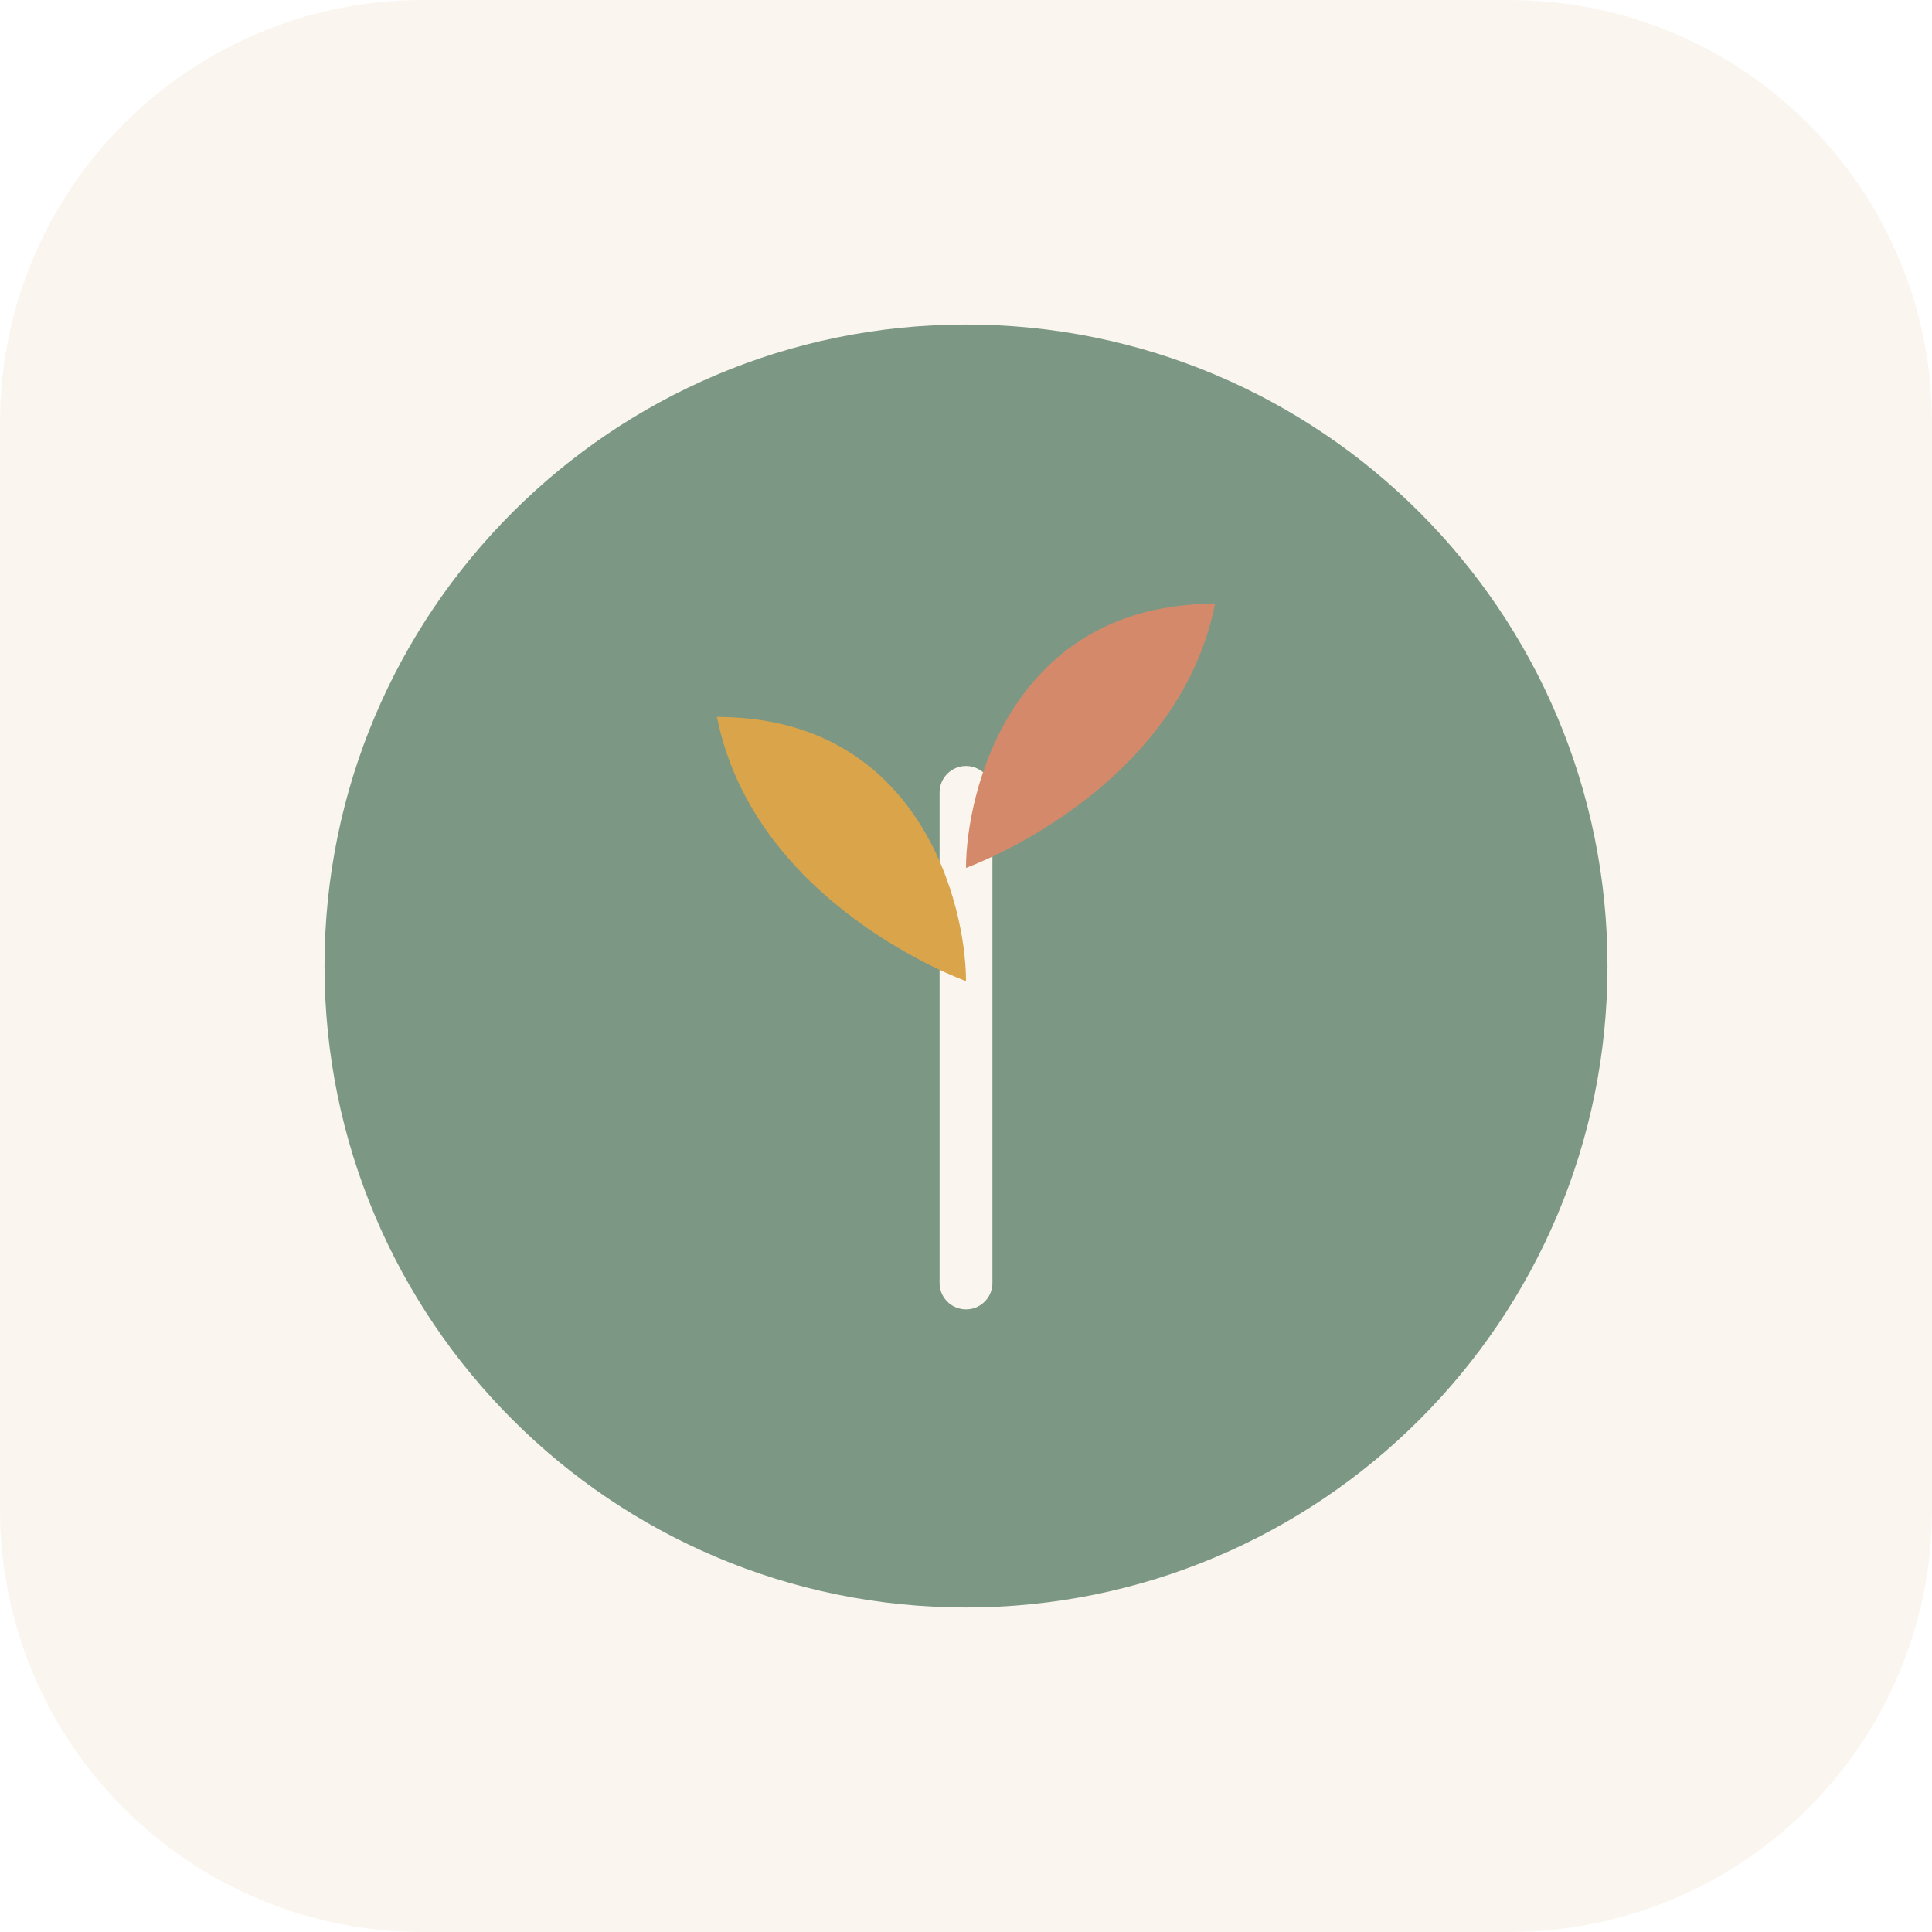
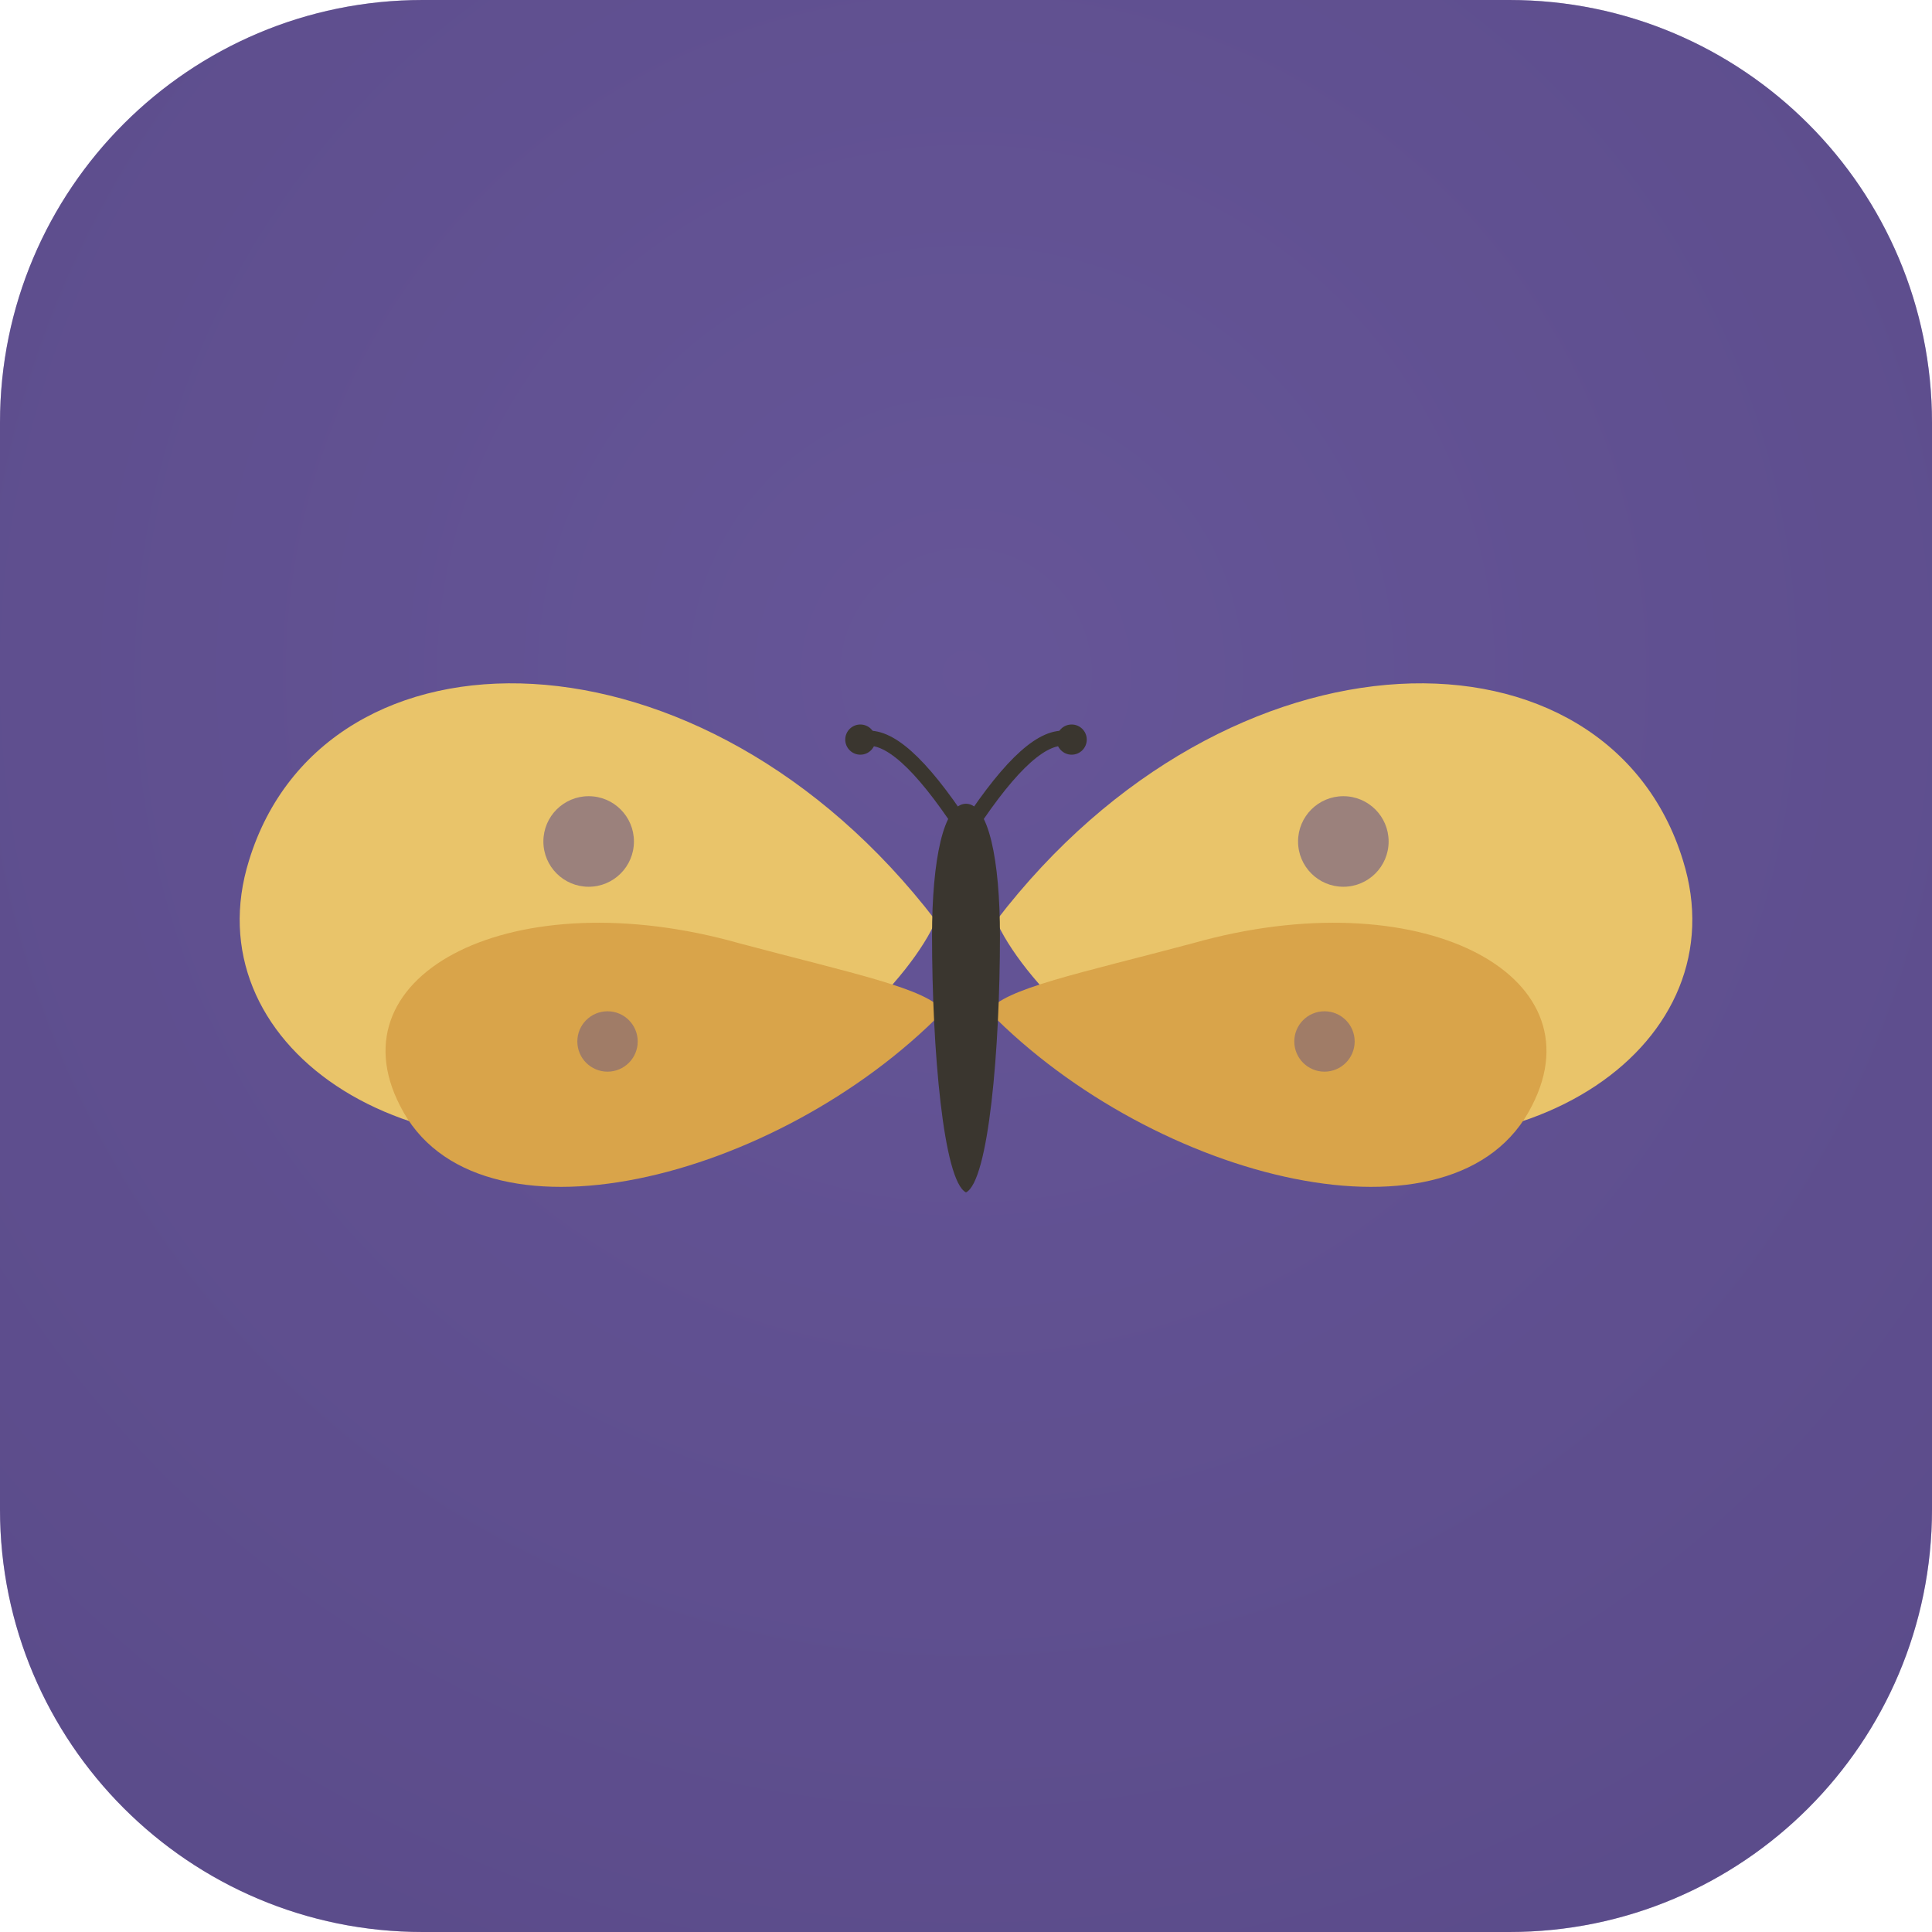
<svg xmlns="http://www.w3.org/2000/svg" viewBox="0 0 512 512">
-   <rect width="512" height="512" rx="112" fill="#FAF6EF" />
-   <circle cx="256" cy="256" r="170" fill="#7C9885" />
-   <path d="M256 340 C256 340 256 240 256 210" stroke="#FAF6EF" stroke-width="14" stroke-linecap="round" />
-   <path d="M256 260 C256 260 200 240 190 190 C244 190 256 240 256 260 Z" fill="#D9A44A" />
-   <path d="M256 230 C256 230 312 210 322 160 C268 160 256 210 256 230 Z" fill="#D48A6A" />
+   <rect width="512" height="512" rx="112" fill="#5B4B8A" />
+   <rect width="512" height="512" rx="112" fill="url(#bgGradient)" opacity="0.35" />
+   <defs>
+     <radialGradient id="bgGradient" cx="50%" cy="35%" r="75%">
+       <stop offset="0%" stop-color="#7A68B0" />
+       <stop offset="100%" stop-color="#5B4B8A" />
+     </radialGradient>
+   </defs>
+   <g transform="translate(256,258)">
+     <path d="M -8,-14 C -70,-95 -170,-95 -190,-30 C -205,18 -150,58 -80,40 C -40,30 -14,0 -8,-14 Z" fill="#E9C46A" />
+     <path d="M 8,-14 C 70,-95 170,-95 190,-30 C 205,18 150,58 80,40 C 40,30 14,0 8,-14 Z" fill="#E9C46A" />
+     <path d="M -6,10 C -50,55 -130,75 -150,35 C -168,0 -120,-25 -60,-8 C -30,0 -10,4 -6,10 Z" fill="#D9A44A" />
+     <path d="M 6,10 C 50,55 130,75 150,35 C 168,0 120,-25 60,-8 C 30,0 10,4 6,10 Z" fill="#D9A44A" />
+     <circle cx="-100" cy="-35" r="12" fill="#5B4B8A" opacity="0.55" />
+     <circle cx="100" cy="-35" r="12" fill="#5B4B8A" opacity="0.55" />
+     <circle cx="-95" cy="18" r="8" fill="#5B4B8A" opacity="0.45" />
+     <circle cx="95" cy="18" r="8" fill="#5B4B8A" opacity="0.45" />
+     <path d="M 0,-45 C 6,-45 9,-30 9,-10 C 9,20 6,55 0,58 C -6,55 -9,20 -9,-10 C -9,-30 -6,-45 0,-45 Z" fill="#3A362F" />
+     <path d="M -3,-42 C -14,-58 -22,-64 -28,-62" stroke="#3A362F" stroke-width="4" fill="none" stroke-linecap="round" />
+     <path d="M 3,-42 C 14,-58 22,-64 28,-62" stroke="#3A362F" stroke-width="4" fill="none" stroke-linecap="round" />
+     <circle cx="-28" cy="-62" r="4" fill="#3A362F" />
+     <circle cx="28" cy="-62" r="4" fill="#3A362F" />
+   </g>
</svg>
